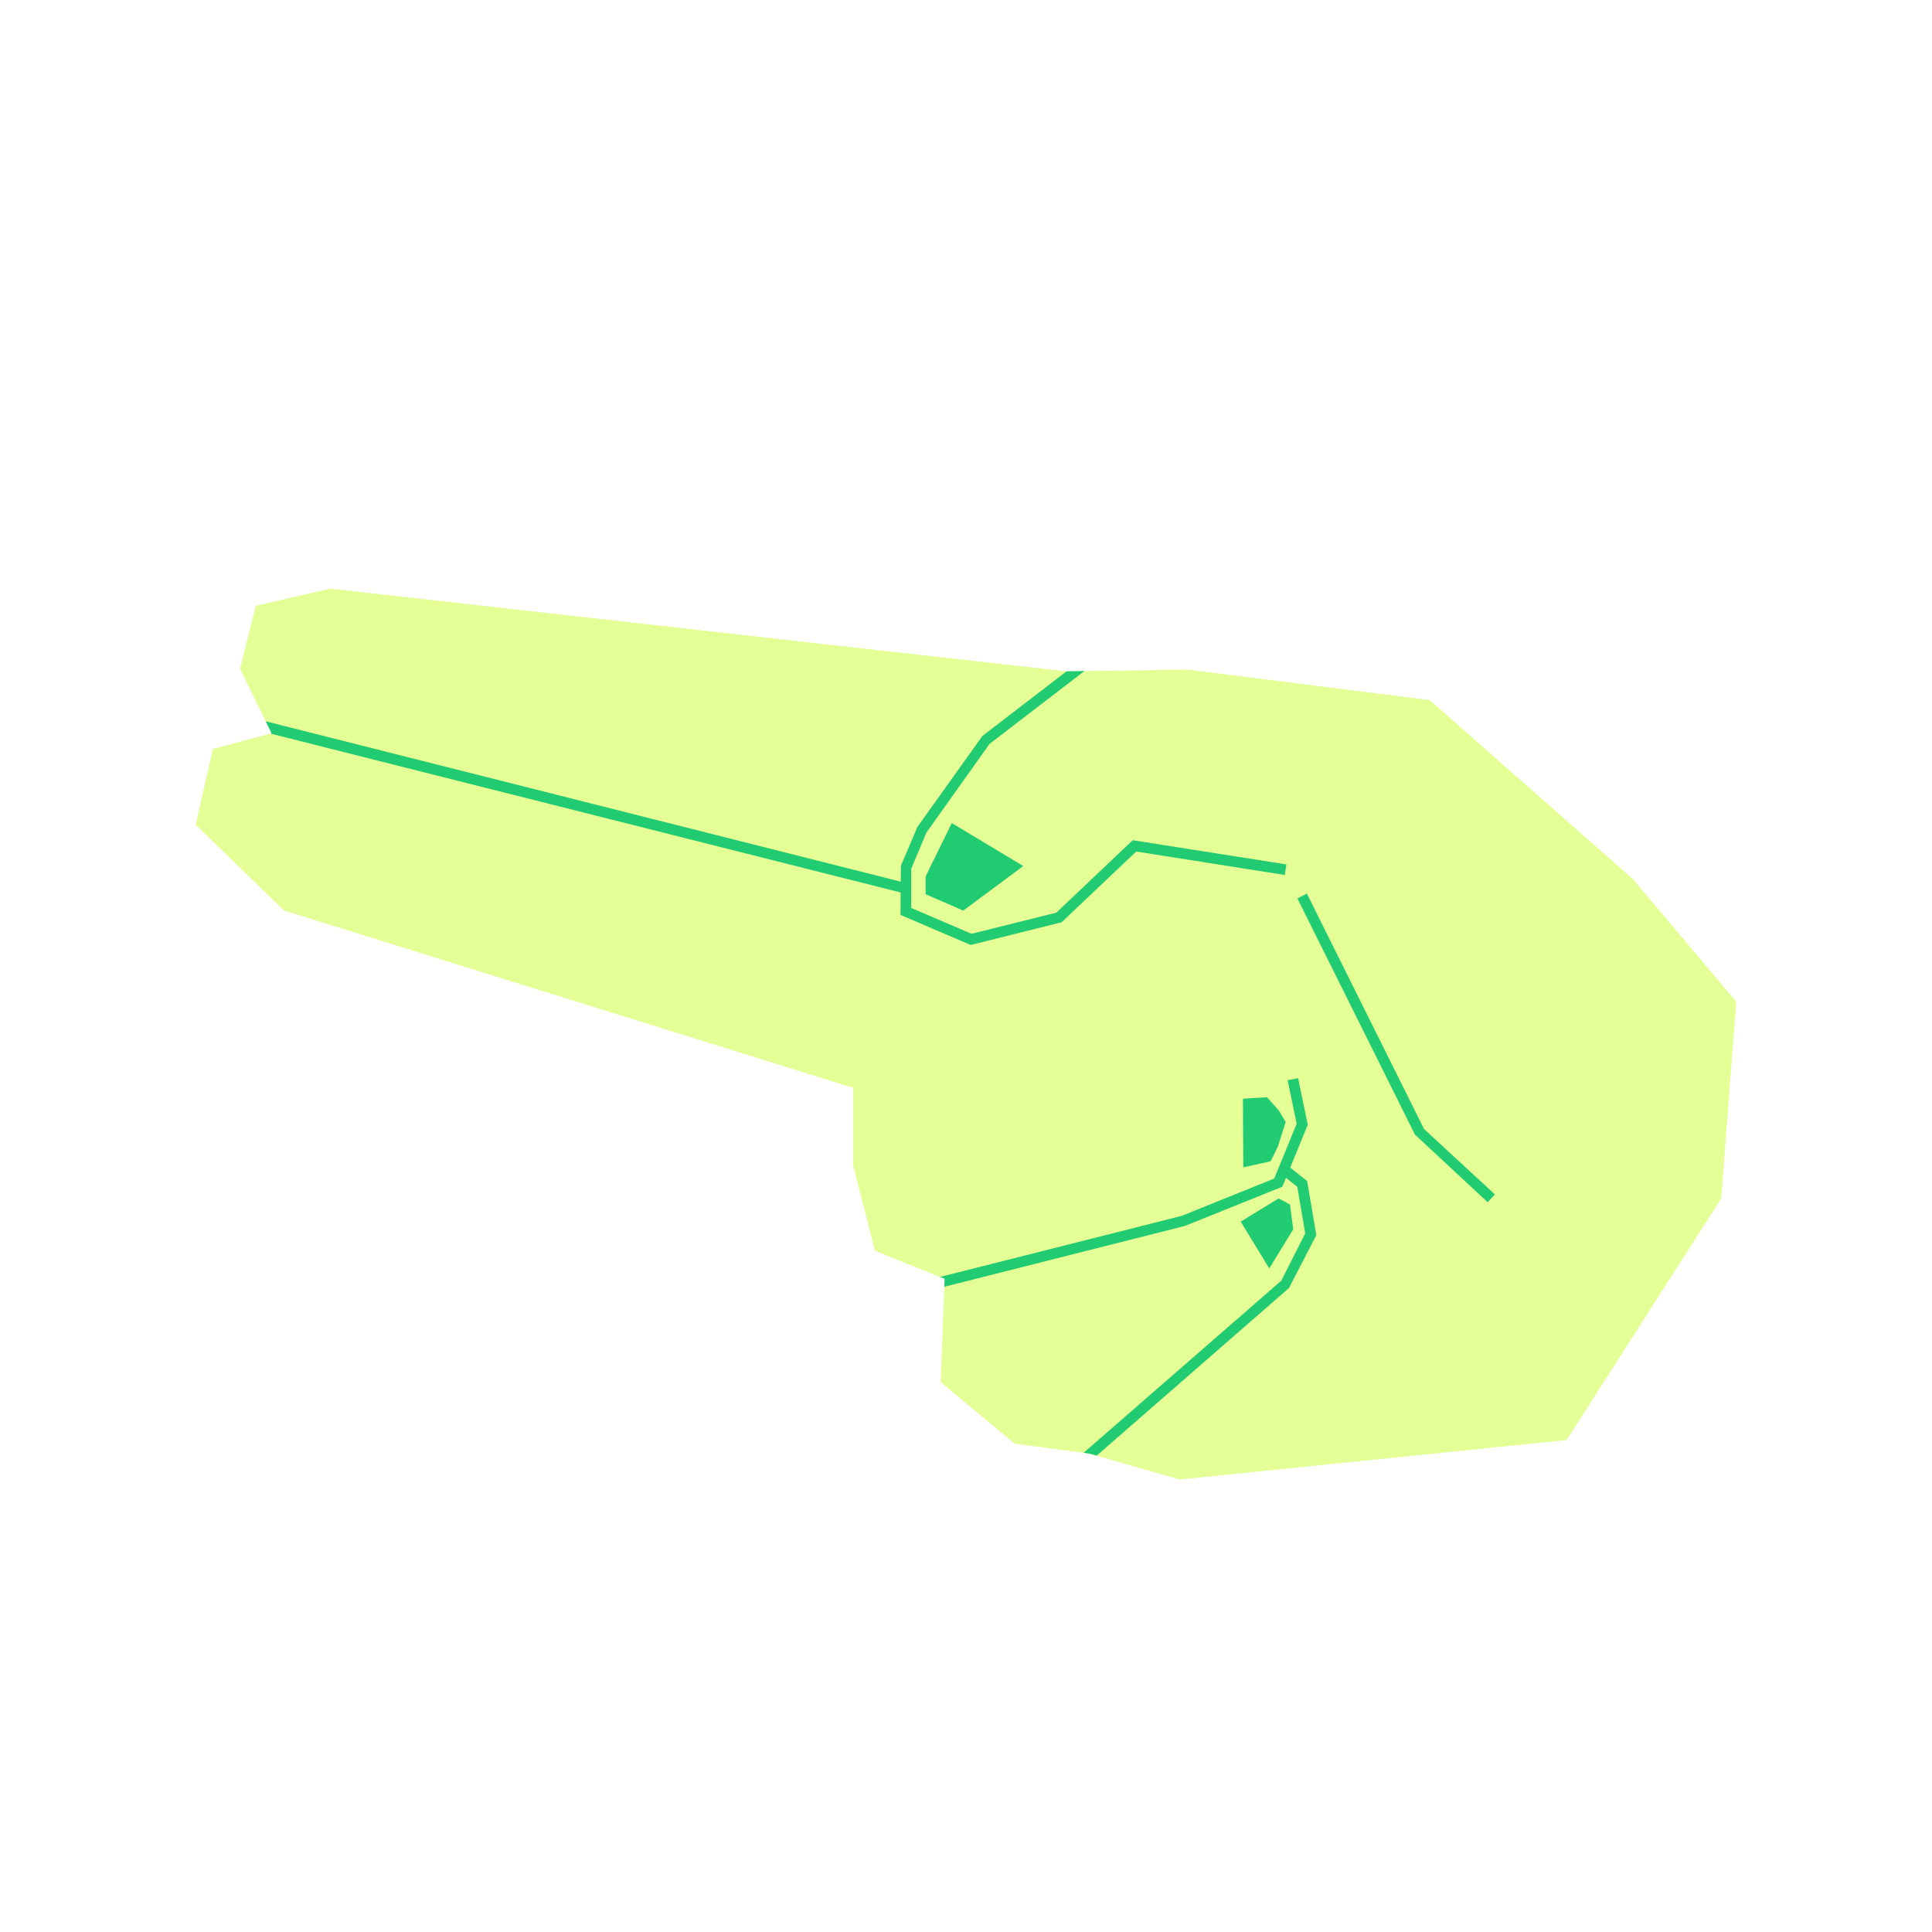
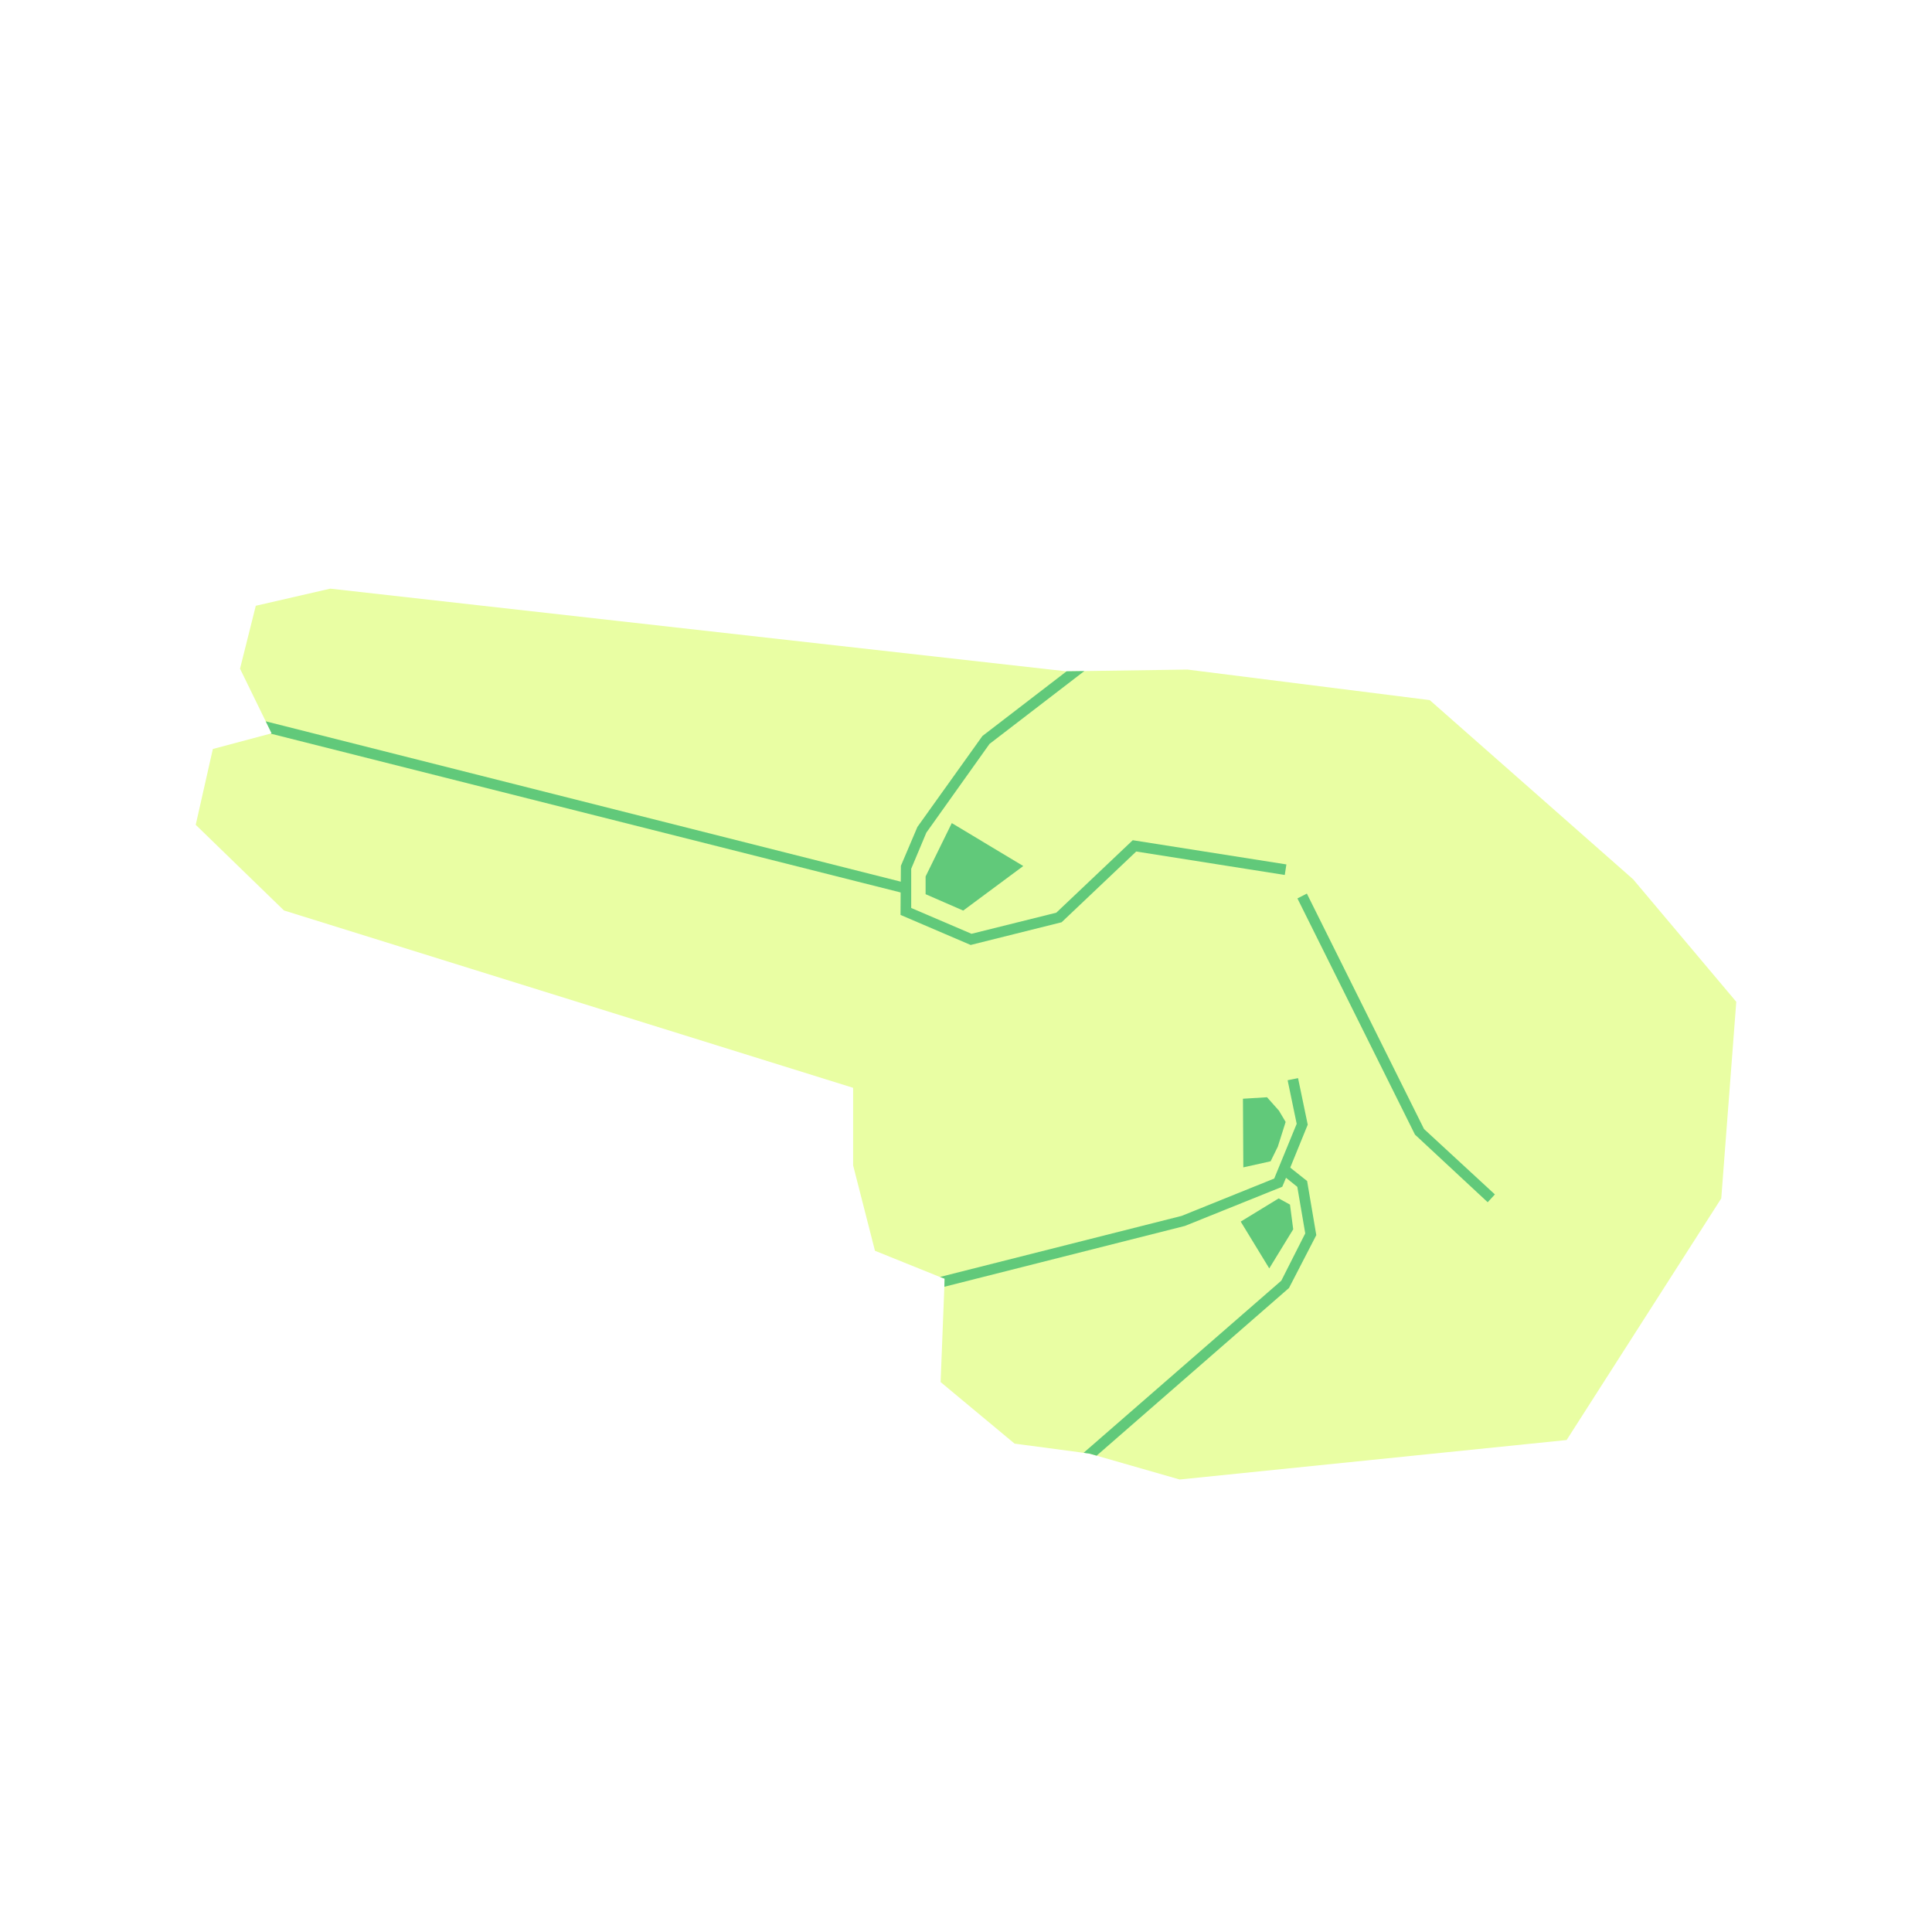
- <svg xmlns="http://www.w3.org/2000/svg" viewBox="0 0 155.67 155.67">
-   <path data-role="outer" fill="#e3ff96" fill-rule="evenodd" d="M139.9,80.72 L138.69,96.56 L126.23,116.03 L95.05,119.21 L88.36,117.29 L87.8,117.13 L87.31,117.06 L81.75,116.32 L75.79,111.36 L76.09,103.68 L76.11,103.03 L75.74,102.89 L75.73,102.89 L70.5,100.78 L68.74,93.9 L68.74,87.65 L22.88,73.36 L15.77,66.46 L17.15,60.35 L21.8,59.11 L21.8,59.11 L21.88,59.08 L21.41,58.12 L19.34,53.88 L20.61,48.81 L26.61,47.43 L85.91,54.09 L85.94,54.09 L87.37,54.07 L95.68,53.95 L115.2,56.41 L131.59,70.85 Z" />
-   <g data-role="details">
-     <polygon points="103.65 69.65 103.52 70.5 91.55 68.61 85.54 74.31 78.21 76.14 72.56 73.72 72.57 71.91 72.58 71.04 72.59 69.76 73.92 66.63 79.16 59.3 85.94 54.09 87.37 54.07 79.73 59.94 74.64 67.09 73.42 70 73.42 73.16 78.28 75.24 85.11 73.54 91.27 67.7 103.65 69.65" fill="#21cb71" data-role="detail" data-kind="line" />
-     <polygon points="105.37 90.62 103.96 94.08 103.62 94.9 103.32 95.62 95.47 98.78 76.09 103.68 76.11 103.03 75.74 102.89 95.21 97.97 102.67 94.96 104.48 90.55 103.75 87.04 104.59 86.87 105.37 90.62" fill="#21cb71" data-role="detail" data-kind="line" />
-     <polygon points="106.06 99.52 103.86 103.78 88.36 117.29 87.8 117.13 87.31 117.06 103.24 103.19 105.17 99.38 104.53 95.63 103.62 94.9 103.32 94.66 103.85 93.99 103.96 94.08 105.32 95.16 106.06 99.52" fill="#21cb71" data-role="detail" data-kind="line" />
-     <polygon points="74.58 70.62 74.58 72.05 77.61 73.37 82.45 69.78 76.69 66.32 74.58 70.62" fill="#21cb71" data-role="detail" data-kind="nail" />
-     <polygon points="99.97 98.43 103.03 96.56 103.94 97.06 104.2 99.05 102.27 102.2 99.97 98.43" fill="#21cb71" data-role="detail" data-kind="nail" />
-     <polygon points="100.18 94.06 102.38 93.57 102.96 92.39 103.59 90.4 103.05 89.49 102.09 88.41 100.15 88.53 100.18 94.06" fill="#21cb71" data-role="detail" data-kind="nail" />
-     <polygon points="73.09 71.17 72.88 71.99 72.57 71.91 21.8 59.11 21.88 59.08 21.41 58.12 72.58 71.04 73.09 71.17" fill="#21cb71" data-role="detail" data-kind="line" />
-     <polygon points="119.87 96.87 114.01 91.42 104.54 72.39 105.3 72 114.74 90.97 120.45 96.24 119.87 96.87" fill="#21cb71" data-role="detail" data-kind="line" />
+ <svg xmlns="http://www.w3.org/2000/svg" id="_레이어_1" data-name="레이어 1" viewBox="0 0 155.67 155.67">
+   <defs>
+     <style>
+       .cls-1 {
+         fill: #61c97a;
+       }
+ 
+       .cls-2 {
+         fill: #e9fea3;
+       }
+     </style>
+   </defs>
+   <g>
+     <polygon class="cls-2" points="139.9 80.72 138.69 96.56 126.23 116.03 95.05 119.21 88.36 117.29 87.8 117.13 87.31 117.06 81.75 116.32 75.79 111.36 76.09 103.68 76.11 103.03 75.74 102.89 75.73 102.89 70.5 100.78 68.74 93.9 68.74 87.65 22.88 73.36 15.77 66.46 17.15 60.35 21.8 59.11 21.8 59.11 21.88 59.08 21.41 58.12 19.34 53.88 20.61 48.81 26.61 47.43 85.91 54.09 85.94 54.09 87.37 54.07 95.68 53.95 115.2 56.41 131.59 70.85 139.9 80.72" />
+     <polygon class="cls-1" points="103.65 69.65 103.52 70.5 91.55 68.61 85.54 74.31 78.21 76.14 72.56 73.72 72.57 71.91 72.58 71.04 72.59 69.76 73.92 66.63 79.16 59.3 85.94 54.09 87.37 54.07 79.73 59.94 74.64 67.09 73.42 70 73.42 73.16 78.28 75.24 85.11 73.54 91.27 67.7 103.65 69.65" />
+     <polygon class="cls-1" points="105.37 90.62 103.96 94.08 103.62 94.9 103.32 95.62 95.47 98.78 76.09 103.68 76.11 103.03 75.74 102.89 95.21 97.97 102.67 94.96 104.48 90.55 103.75 87.04 104.59 86.87 105.37 90.62" />
+     <polygon class="cls-1" points="106.06 99.52 103.86 103.78 88.36 117.29 87.8 117.13 87.31 117.06 103.24 103.19 105.17 99.38 104.53 95.63 103.62 94.9 103.32 94.66 103.85 93.99 103.96 94.08 105.32 95.16 106.06 99.52" />
+     <polygon class="cls-1" points="74.58 70.62 74.58 72.05 77.61 73.37 82.45 69.78 76.69 66.32 74.58 70.62" />
+     <polygon class="cls-1" points="99.97 98.43 103.03 96.56 103.94 97.06 104.2 99.05 102.27 102.2 99.97 98.43" />
+     <polygon class="cls-1" points="100.18 94.06 102.38 93.57 102.96 92.39 103.59 90.4 103.05 89.49 102.09 88.41 100.15 88.53 100.18 94.06" />
  </g>
+   <polygon class="cls-1" points="73.09 71.17 72.88 71.99 72.57 71.91 21.8 59.11 21.88 59.08 21.41 58.12 72.58 71.04 73.09 71.17" />
+   <polygon class="cls-1" points="119.87 96.87 114.01 91.42 104.54 72.39 105.3 72 114.74 90.97 120.45 96.24 119.87 96.87" />
</svg>
